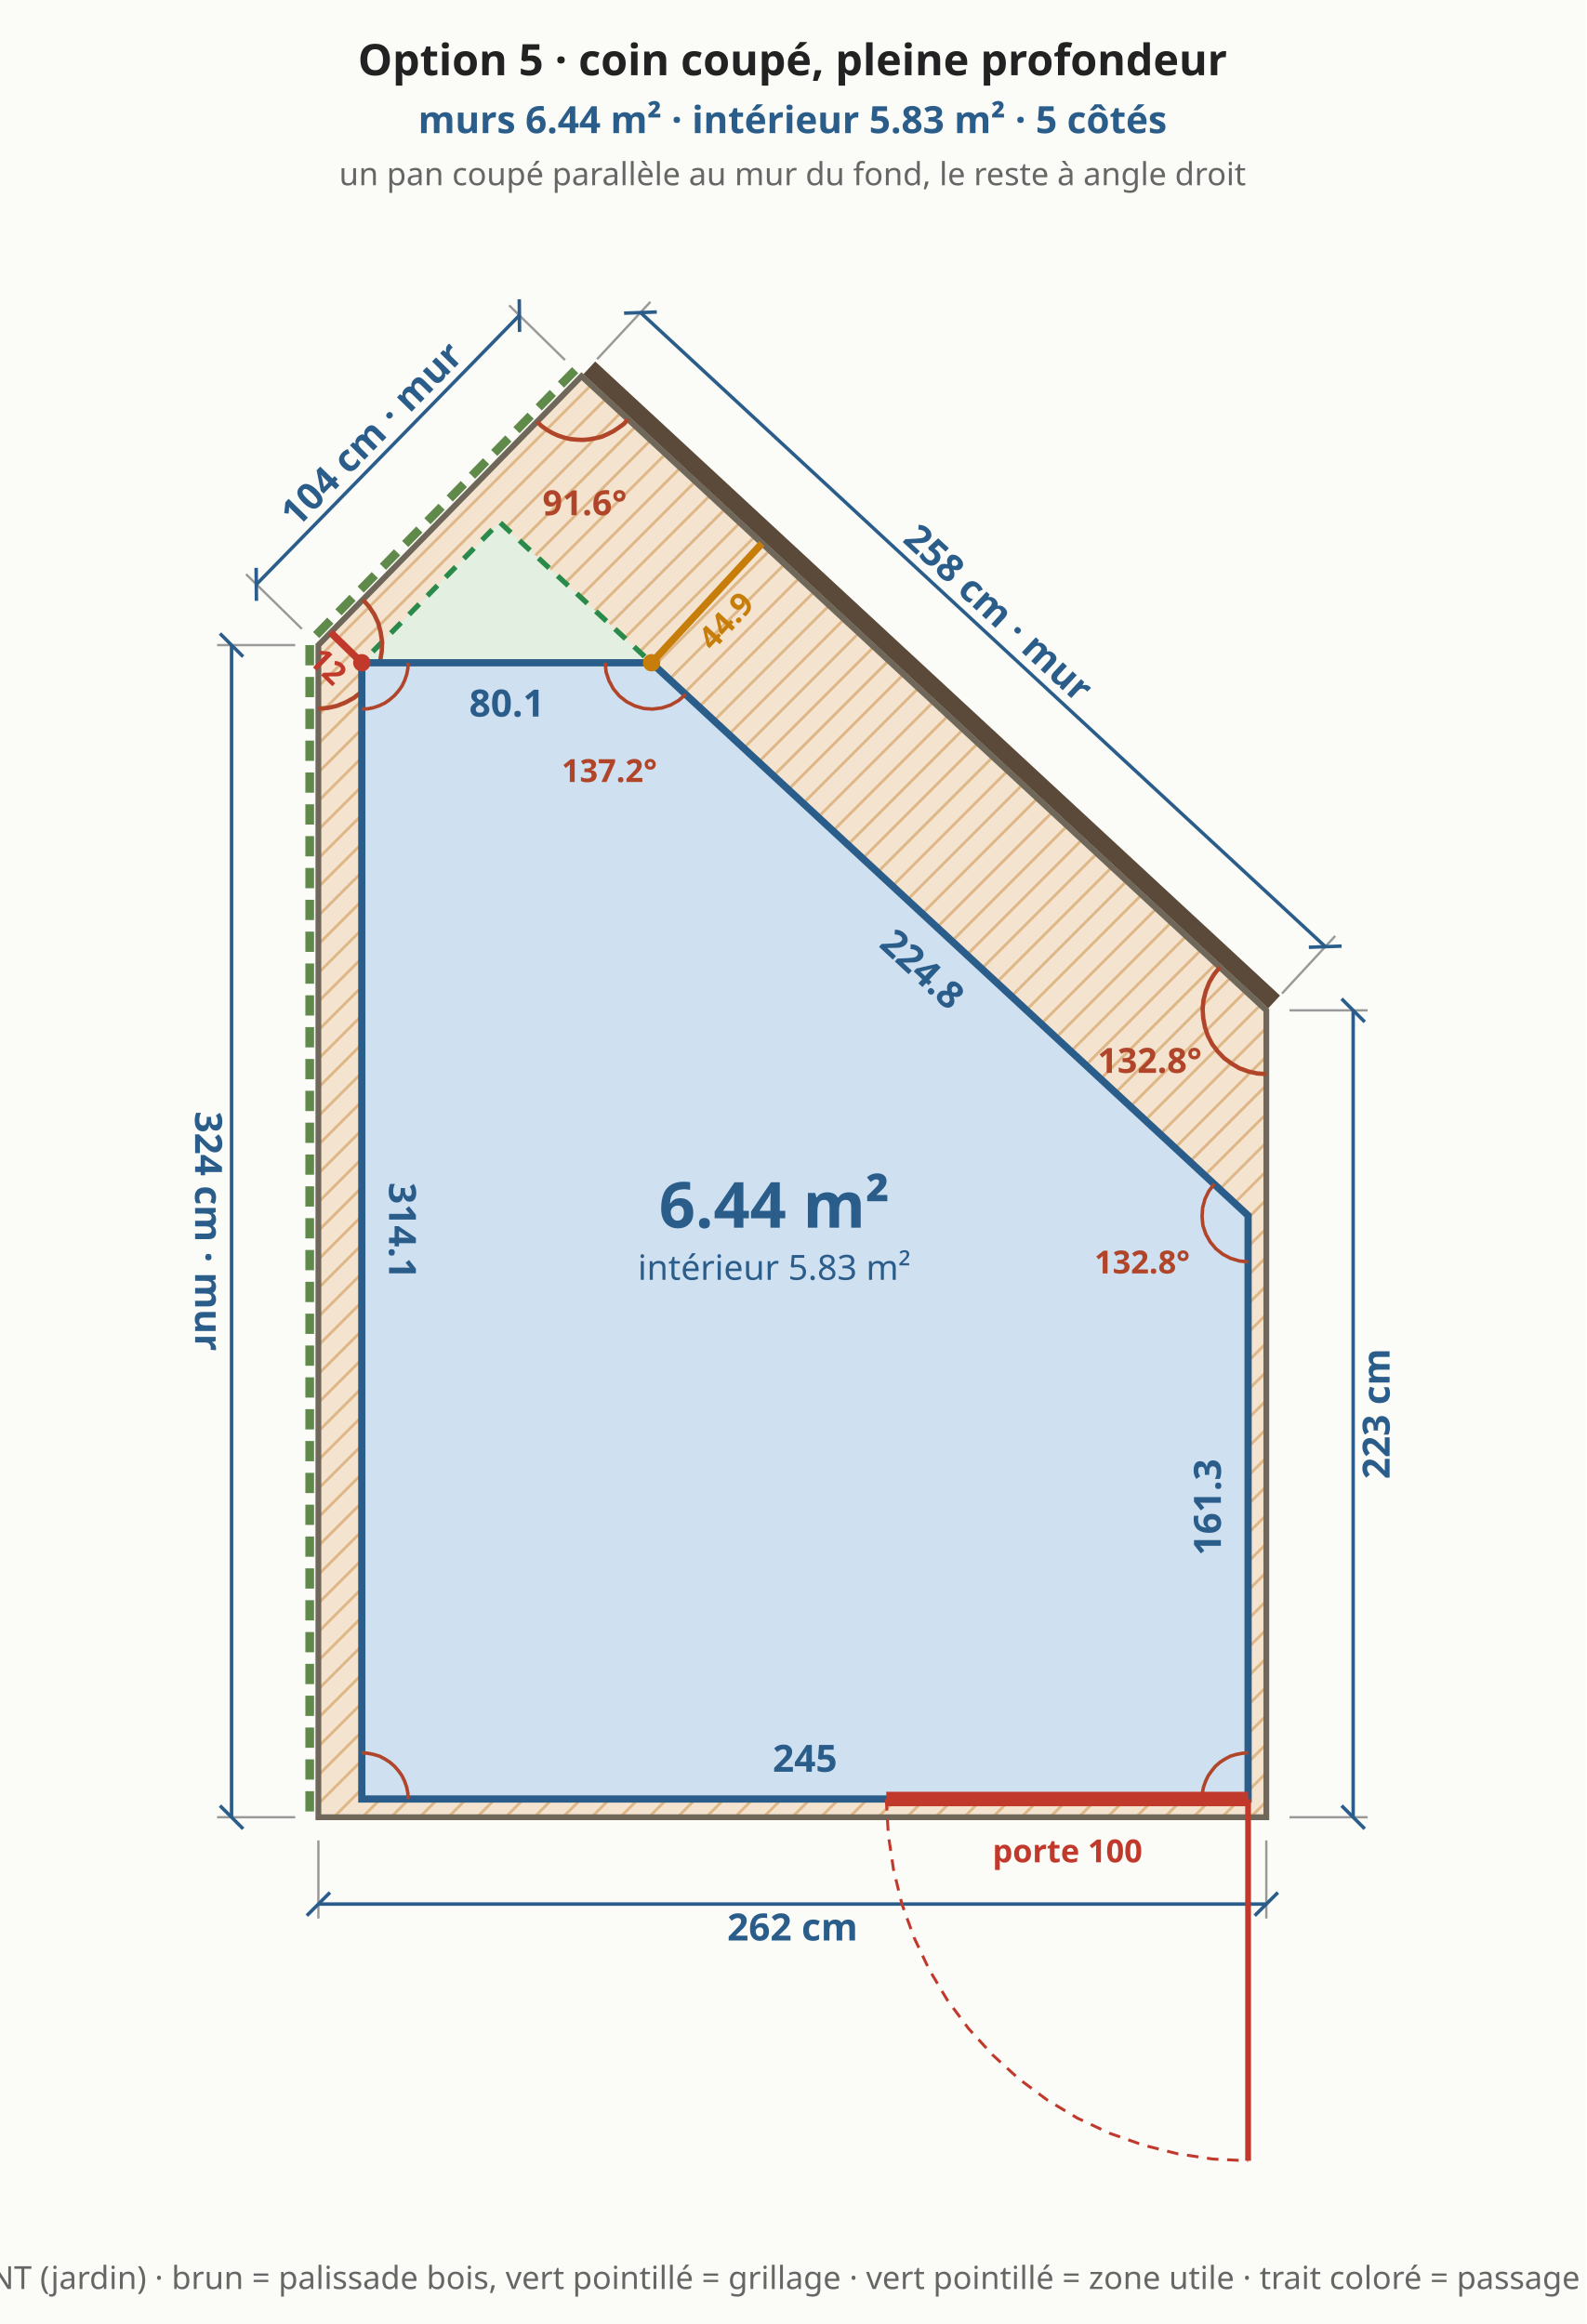
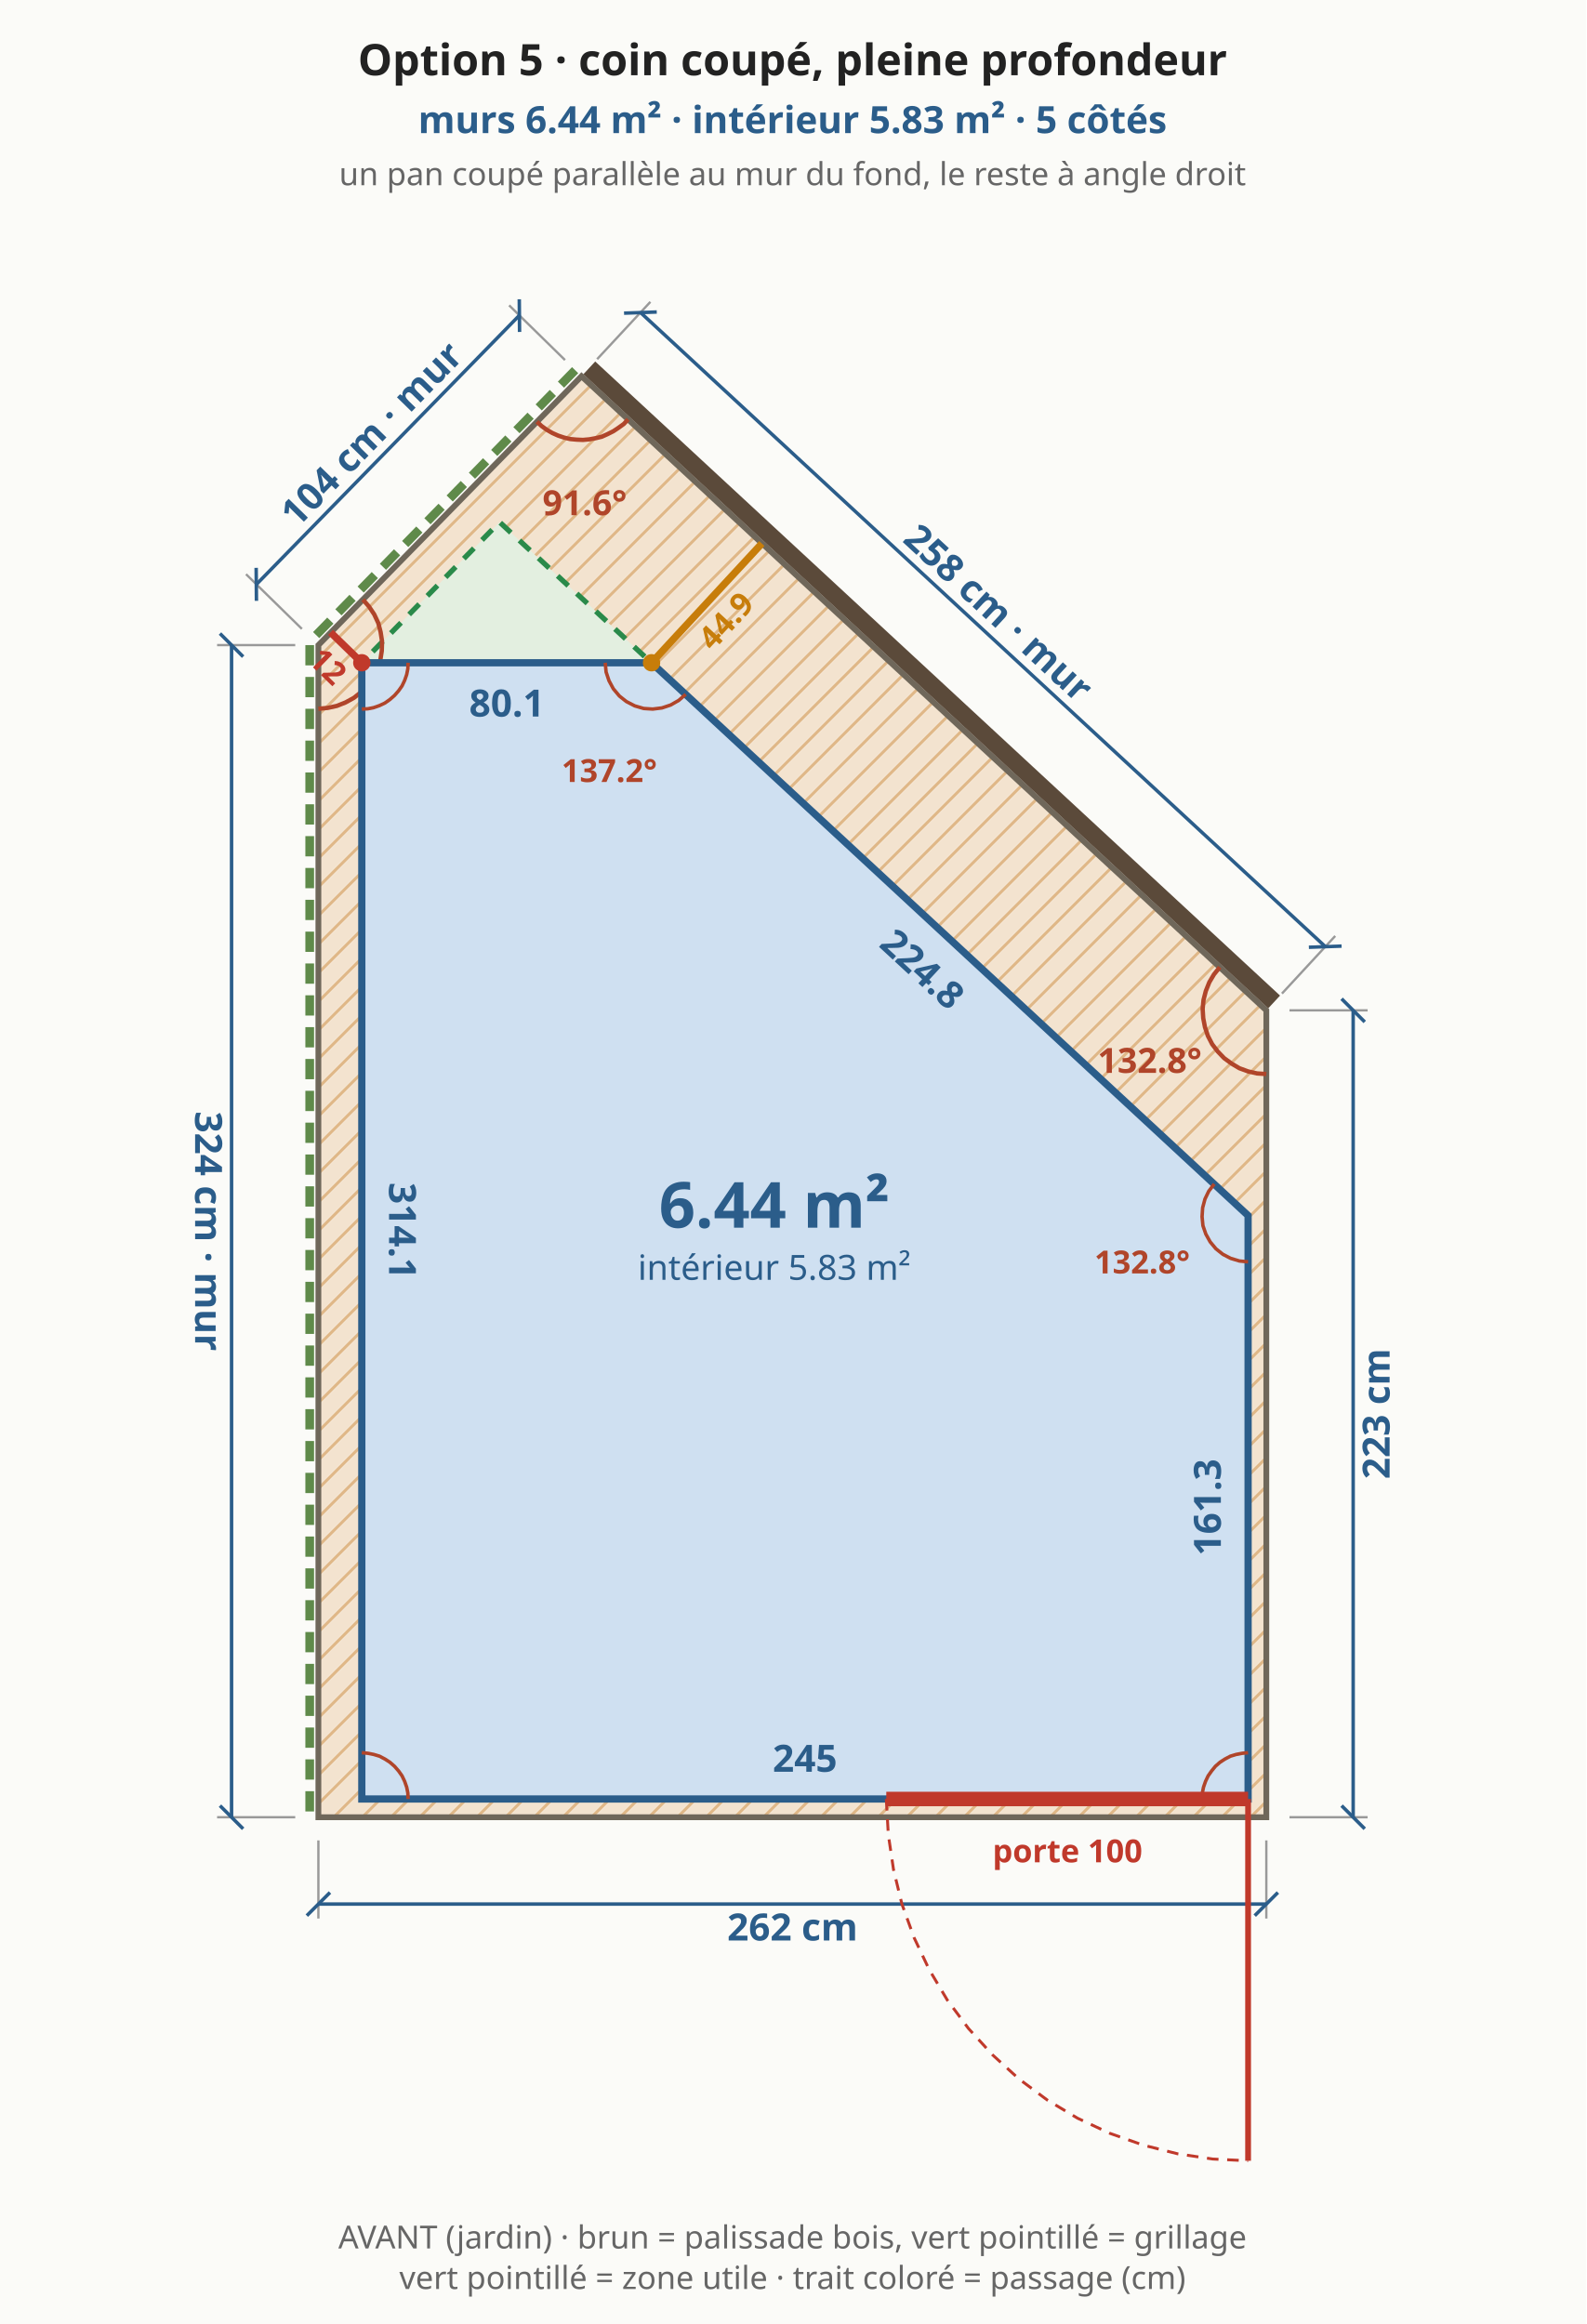
<svg xmlns="http://www.w3.org/2000/svg" viewBox="0 0 548 803" font-family="system-ui,sans-serif" font-size="13">
  <rect width="548" height="803" fill="#fbfbf8" />
  <defs>
    <pattern id="bande" width="7" height="7" patternUnits="userSpaceOnUse" patternTransform="rotate(45)">
      <rect width="7" height="7" fill="#f3e3cf" />
      <line x1="0" y1="0" x2="0" y2="7" stroke="#e0b98a" stroke-width="2" />
    </pattern>
  </defs>
  <polygon points="110.0,627.9 437.5,627.9 437.5,349.1 200.9,130.0 110.0,222.9" fill="url(#bande)" stroke="#6f675a" stroke-width="2" />
  <polygon points="125.0,621.6 431.2,621.6 431.2,420.0 172.6,180.4 125.0,229.0" fill="#e3efe0" stroke="#2a8a4a" stroke-width="1.8" stroke-dasharray="5 4" />
  <line x1="110.0" y1="635.9" x2="110.0" y2="662.9" stroke="#999" stroke-width="0.8" />
  <line x1="437.5" y1="635.9" x2="437.5" y2="662.9" stroke="#999" stroke-width="0.8" />
  <line x1="110.0" y1="657.9" x2="437.5" y2="657.9" stroke="#2b5d8a" stroke-width="1.2" />
  <line x1="106.0" y1="661.9" x2="114.0" y2="653.9" stroke="#2b5d8a" stroke-width="1.2" />
  <line x1="433.5" y1="661.9" x2="441.5" y2="653.9" stroke="#2b5d8a" stroke-width="1.2" />
  <text x="273.8" y="665.9" text-anchor="middle" dominant-baseline="middle" fill="#2b5d8a" font-size="13" font-weight="bold" transform="rotate(0.0 273.8 665.9)">262 cm</text>
  <line x1="445.5" y1="627.9" x2="472.5" y2="627.9" stroke="#999" stroke-width="0.8" />
  <line x1="445.5" y1="349.1" x2="472.5" y2="349.1" stroke="#999" stroke-width="0.8" />
  <line x1="467.5" y1="627.9" x2="467.5" y2="349.1" stroke="#2b5d8a" stroke-width="1.2" />
  <line x1="471.5" y1="631.9" x2="463.5" y2="623.9" stroke="#2b5d8a" stroke-width="1.2" />
  <line x1="471.5" y1="353.1" x2="463.5" y2="345.1" stroke="#2b5d8a" stroke-width="1.2" />
  <text x="475.5" y="488.5" text-anchor="middle" dominant-baseline="middle" fill="#2b5d8a" font-size="13" font-weight="bold" transform="rotate(-90.0 475.5 488.5)">223 cm</text>
  <line x1="440.2" y1="346.2" x2="203.6" y2="127.1" stroke="#5b4a3a" stroke-width="6" />
  <line x1="442.9" y1="343.3" x2="461.3" y2="323.4" stroke="#999" stroke-width="0.8" />
  <line x1="206.3" y1="124.1" x2="224.7" y2="104.3" stroke="#999" stroke-width="0.8" />
  <line x1="457.9" y1="327.1" x2="221.3" y2="108.0" stroke="#2b5d8a" stroke-width="1.2" />
  <line x1="463.5" y1="326.9" x2="452.2" y2="327.3" stroke="#2b5d8a" stroke-width="1.2" />
  <line x1="226.9" y1="107.8" x2="215.6" y2="108.2" stroke="#2b5d8a" stroke-width="1.2" />
  <text x="345.0" y="211.7" text-anchor="middle" dominant-baseline="middle" fill="#2b5d8a" font-size="13" font-weight="bold" transform="rotate(42.8 345.0 211.7)">258 cm · mur</text>
  <line x1="198.7" y1="127.9" x2="107.9" y2="220.8" stroke="#5f8a4a" stroke-width="3" stroke-dasharray="7 4" />
  <line x1="195.2" y1="124.4" x2="175.9" y2="105.5" stroke="#999" stroke-width="0.8" />
  <line x1="104.3" y1="217.3" x2="85.0" y2="198.4" stroke="#999" stroke-width="0.8" />
  <line x1="179.4" y1="109.0" x2="88.6" y2="201.9" stroke="#2b5d8a" stroke-width="1.2" />
  <line x1="179.4" y1="103.4" x2="179.5" y2="114.7" stroke="#2b5d8a" stroke-width="1.2" />
  <line x1="88.5" y1="196.2" x2="88.6" y2="207.6" stroke="#2b5d8a" stroke-width="1.2" />
  <text x="128.3" y="149.9" text-anchor="middle" dominant-baseline="middle" fill="#2b5d8a" font-size="13" font-weight="bold" transform="rotate(-45.6 128.3 149.9)">104 cm · mur</text>
  <line x1="107.0" y1="222.9" x2="107.0" y2="627.9" stroke="#5f8a4a" stroke-width="3" stroke-dasharray="7 4" />
  <line x1="102.0" y1="222.9" x2="75.0" y2="222.9" stroke="#999" stroke-width="0.8" />
  <line x1="102.0" y1="627.9" x2="75.0" y2="627.9" stroke="#999" stroke-width="0.8" />
  <line x1="80.0" y1="222.9" x2="80.0" y2="627.9" stroke="#2b5d8a" stroke-width="1.2" />
  <line x1="76.0" y1="218.9" x2="84.0" y2="226.9" stroke="#2b5d8a" stroke-width="1.2" />
  <line x1="76.0" y1="623.9" x2="84.0" y2="631.9" stroke="#2b5d8a" stroke-width="1.2" />
  <text x="72.0" y="425.4" text-anchor="middle" dominant-baseline="middle" fill="#2b5d8a" font-size="13" font-weight="bold" transform="rotate(90.0 72.0 425.4)">324 cm · mur</text>
  <polyline points="421.4,334.2 419.4,336.7 417.8,339.4 416.6,342.4 415.8,345.5 415.5,348.6 415.7,351.8 416.3,354.9 417.3,357.9 418.8,360.8 420.7,363.3 422.9,365.6 425.5,367.5 428.2,369.1 431.2,370.2 434.3,370.9 437.5,371.1" fill="none" stroke="#b0452a" stroke-width="1.5" />
  <text x="397.2" y="370.7" text-anchor="middle" fill="#b0452a" font-size="12" font-weight="bold">132.8°</text>
  <polyline points="185.5,145.7 187.1,147.2 188.9,148.5 190.8,149.6 192.8,150.5 194.9,151.2 197.0,151.7 199.2,151.9 201.4,152.0 203.6,151.8 205.8,151.4 207.9,150.9 209.9,150.0 211.9,149.0 213.7,147.8 215.5,146.5 217.0,144.9" fill="none" stroke="#b0452a" stroke-width="1.5" />
  <text x="202.0" y="178.0" text-anchor="middle" fill="#b0452a" font-size="12" font-weight="bold">91.6°</text>
  <polyline points="110.0,244.9 113.2,244.6 116.4,243.9 119.4,242.7 122.3,241.1 124.8,239.1 127.1,236.8 128.9,234.1 130.4,231.2 131.4,228.1 131.9,224.9 132.0,221.6 131.5,218.4 130.7,215.3 129.3,212.3 127.5,209.6 125.4,207.2" fill="none" stroke="#b0452a" stroke-width="1.5" />
  <text x="150.7" y="243.5" text-anchor="middle" fill="#b0452a" font-size="12" font-weight="bold">135.6°</text>
  <polygon points="125.0,621.6 431.2,621.6 431.2,420.0 225.1,229.0 125.0,229.0" fill="#cfe0f1" stroke="#2b5d8a" stroke-width="2.5" />
  <text x="278.1" y="607.6" text-anchor="middle" dominant-baseline="middle" fill="#2b5d8a" font-size="13" font-weight="bold" transform="rotate(0.0 278.1 607.6)">245</text>
  <text x="417.2" y="520.8" text-anchor="middle" dominant-baseline="middle" fill="#2b5d8a" font-size="13" font-weight="bold" transform="rotate(-90.0 417.2 520.8)">161.3</text>
  <text x="318.7" y="334.8" text-anchor="middle" dominant-baseline="middle" fill="#2b5d8a" font-size="13" font-weight="bold" transform="rotate(42.8 318.7 334.8)">224.8</text>
  <text x="175.1" y="243.0" text-anchor="middle" dominant-baseline="middle" fill="#2b5d8a" font-size="13" font-weight="bold" transform="rotate(0.0 175.1 243.0)">80.1</text>
  <text x="139.0" y="425.3" text-anchor="middle" dominant-baseline="middle" fill="#2b5d8a" font-size="13" font-weight="bold" transform="rotate(90.0 139.0 425.3)">314.1</text>
  <polyline points="141.0,621.6 140.9,619.5 140.5,617.5 139.8,615.5 138.9,613.6 137.7,611.9 136.3,610.3 134.7,608.9 133.0,607.8 131.1,606.8 129.1,606.2 127.1,605.8 125.0,605.6" fill="none" stroke="#b0452a" stroke-width="1.2" />
  <polyline points="431.2,605.6 429.2,605.8 427.1,606.2 425.1,606.8 423.2,607.8 421.5,608.9 419.9,610.3 418.6,611.9 417.4,613.6 416.5,615.5 415.8,617.5 415.4,619.5 415.2,621.6" fill="none" stroke="#b0452a" stroke-width="1.2" />
  <polyline points="419.5,409.1 417.6,411.6 416.3,414.3 415.5,417.3 415.3,420.4 415.6,423.5 416.6,426.4 418.1,429.1 420.1,431.5 422.5,433.4 425.2,434.8 428.2,435.7 431.2,436.0" fill="none" stroke="#b0452a" stroke-width="1.2" />
  <text x="394.6" y="440.0" text-anchor="middle" fill="#b0452a" font-size="11" font-weight="bold">132.8°</text>
  <polyline points="209.1,229.0 209.4,232.2 210.4,235.2 211.9,238.0 214.0,240.5 216.4,242.4 219.3,243.9 222.4,244.8 225.5,245.0 228.7,244.6 231.7,243.6 234.5,242.0 236.9,239.9" fill="none" stroke="#b0452a" stroke-width="1.2" />
  <text x="210.5" y="270.2" text-anchor="middle" fill="#b0452a" font-size="11" font-weight="bold">137.2°</text>
  <polyline points="125.0,245.0 127.1,244.9 129.1,244.5 131.1,243.8 133.0,242.9 134.7,241.7 136.3,240.3 137.7,238.7 138.9,237.0 139.8,235.1 140.5,233.1 140.9,231.1 141.0,229.0" fill="none" stroke="#b0452a" stroke-width="1.2" />
  <line x1="306.2" y1="621.6" x2="431.2" y2="621.6" stroke="#c0392b" stroke-width="5" />
  <line x1="431.2" y1="621.6" x2="431.2" y2="746.6" stroke="#c0392b" stroke-width="2" />
  <polyline points="306.2,621.6 306.9,633.9 308.7,646.0 311.6,657.9 315.8,669.5 321.0,680.5 327.3,691.1 334.6,700.9 342.9,710.0 352.0,718.3 361.8,725.6 372.3,731.9 383.4,737.1 395.0,741.2 406.9,744.2 419.0,746.0 431.2,746.6" fill="none" stroke="#c0392b" stroke-width="1" stroke-dasharray="4 3" />
  <text x="368.8" y="639.6" text-anchor="middle" dominant-baseline="middle" fill="#c0392b" font-size="11" font-weight="bold">porte 100</text>
  <line x1="225.1" y1="229.0" x2="263.2" y2="187.8" stroke="#c77d0a" stroke-width="2.5" />
  <circle cx="225.1" cy="229.0" r="3" fill="#c77d0a" />
  <text x="250.8" y="214.5" text-anchor="middle" dominant-baseline="middle" fill="#c77d0a" font-size="11" font-weight="bold" transform="rotate(-47.3 250.8 214.5)">44.9</text>
  <line x1="125.0" y1="229.0" x2="114.2" y2="218.5" stroke="#c0392b" stroke-width="2.5" />
  <circle cx="125.0" cy="229.0" r="3" fill="#c0392b" />
  <text x="113.3" y="230.2" text-anchor="middle" dominant-baseline="middle" fill="#c0392b" font-size="11" font-weight="bold" transform="rotate(44.3 113.3 230.2)">12</text>
  <text x="267.5" y="424.2" text-anchor="middle" fill="#2b5d8a" font-size="22" font-weight="bold">6.44 m²</text>
  <text x="267.5" y="442.2" text-anchor="middle" fill="#2b5d8a" font-size="12" font-weight="normal">intérieur 5.83 m²</text>
  <text x="273.8" y="26.0" text-anchor="middle" fill="#222" font-size="15" font-weight="bold">Option 5 · coin coupé, pleine profondeur</text>
  <text x="273.8" y="46.0" text-anchor="middle" fill="#2b5d8a" font-size="13" font-weight="bold">murs 6.44 m² · intérieur 5.83 m² · 5 côtés</text>
  <text x="273.8" y="64.0" text-anchor="middle" fill="#666" font-size="11" font-weight="normal">un pan coupé parallèle au mur du fond, le reste à angle droit</text>
-   <text x="273.8" y="790.9" text-anchor="middle" fill="#666" font-size="11" font-weight="normal">AVANT (jardin) · brun = palissade bois, vert pointillé = grillage · vert pointillé = zone utile · trait coloré = passage (cm)</text>
+   <text x="273.8" y="776.9" text-anchor="middle" fill="#666" font-size="11" font-weight="normal">AVANT (jardin) · brun = palissade bois, vert pointillé = grillage</text>
+   <text x="273.8" y="790.9" text-anchor="middle" fill="#666" font-size="11" font-weight="normal">vert pointillé = zone utile · trait coloré = passage (cm)</text>
</svg>
